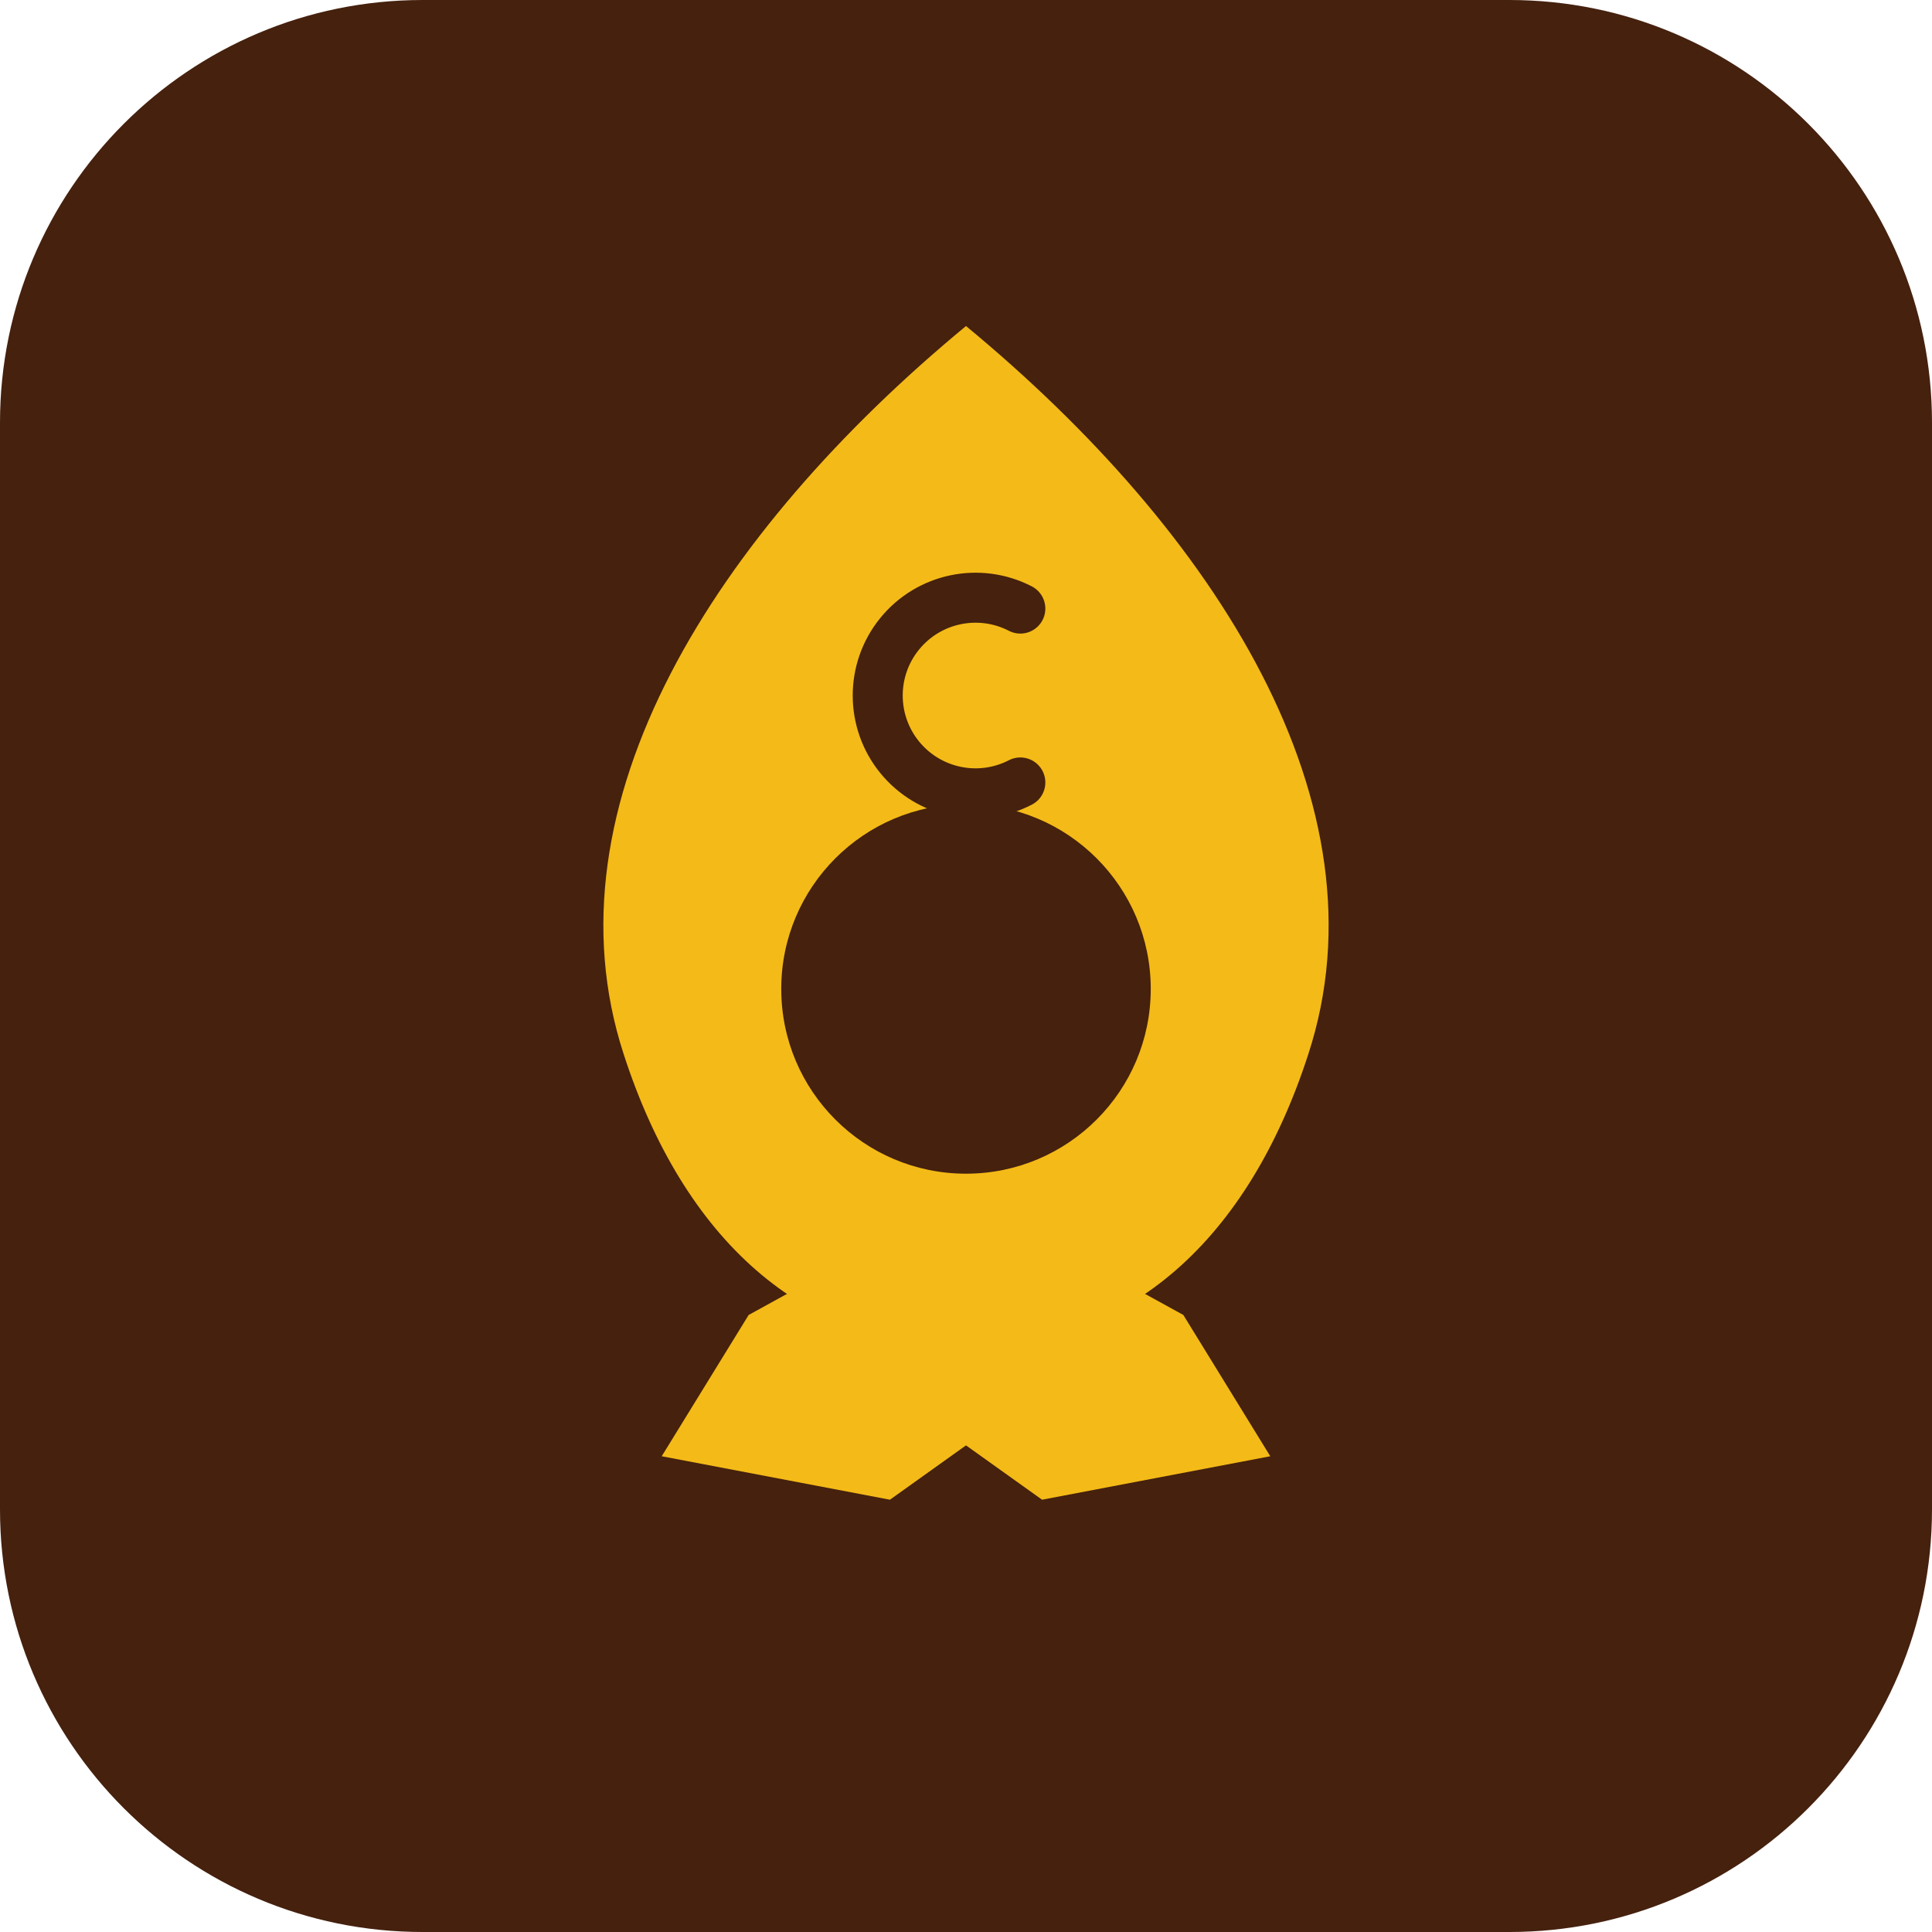
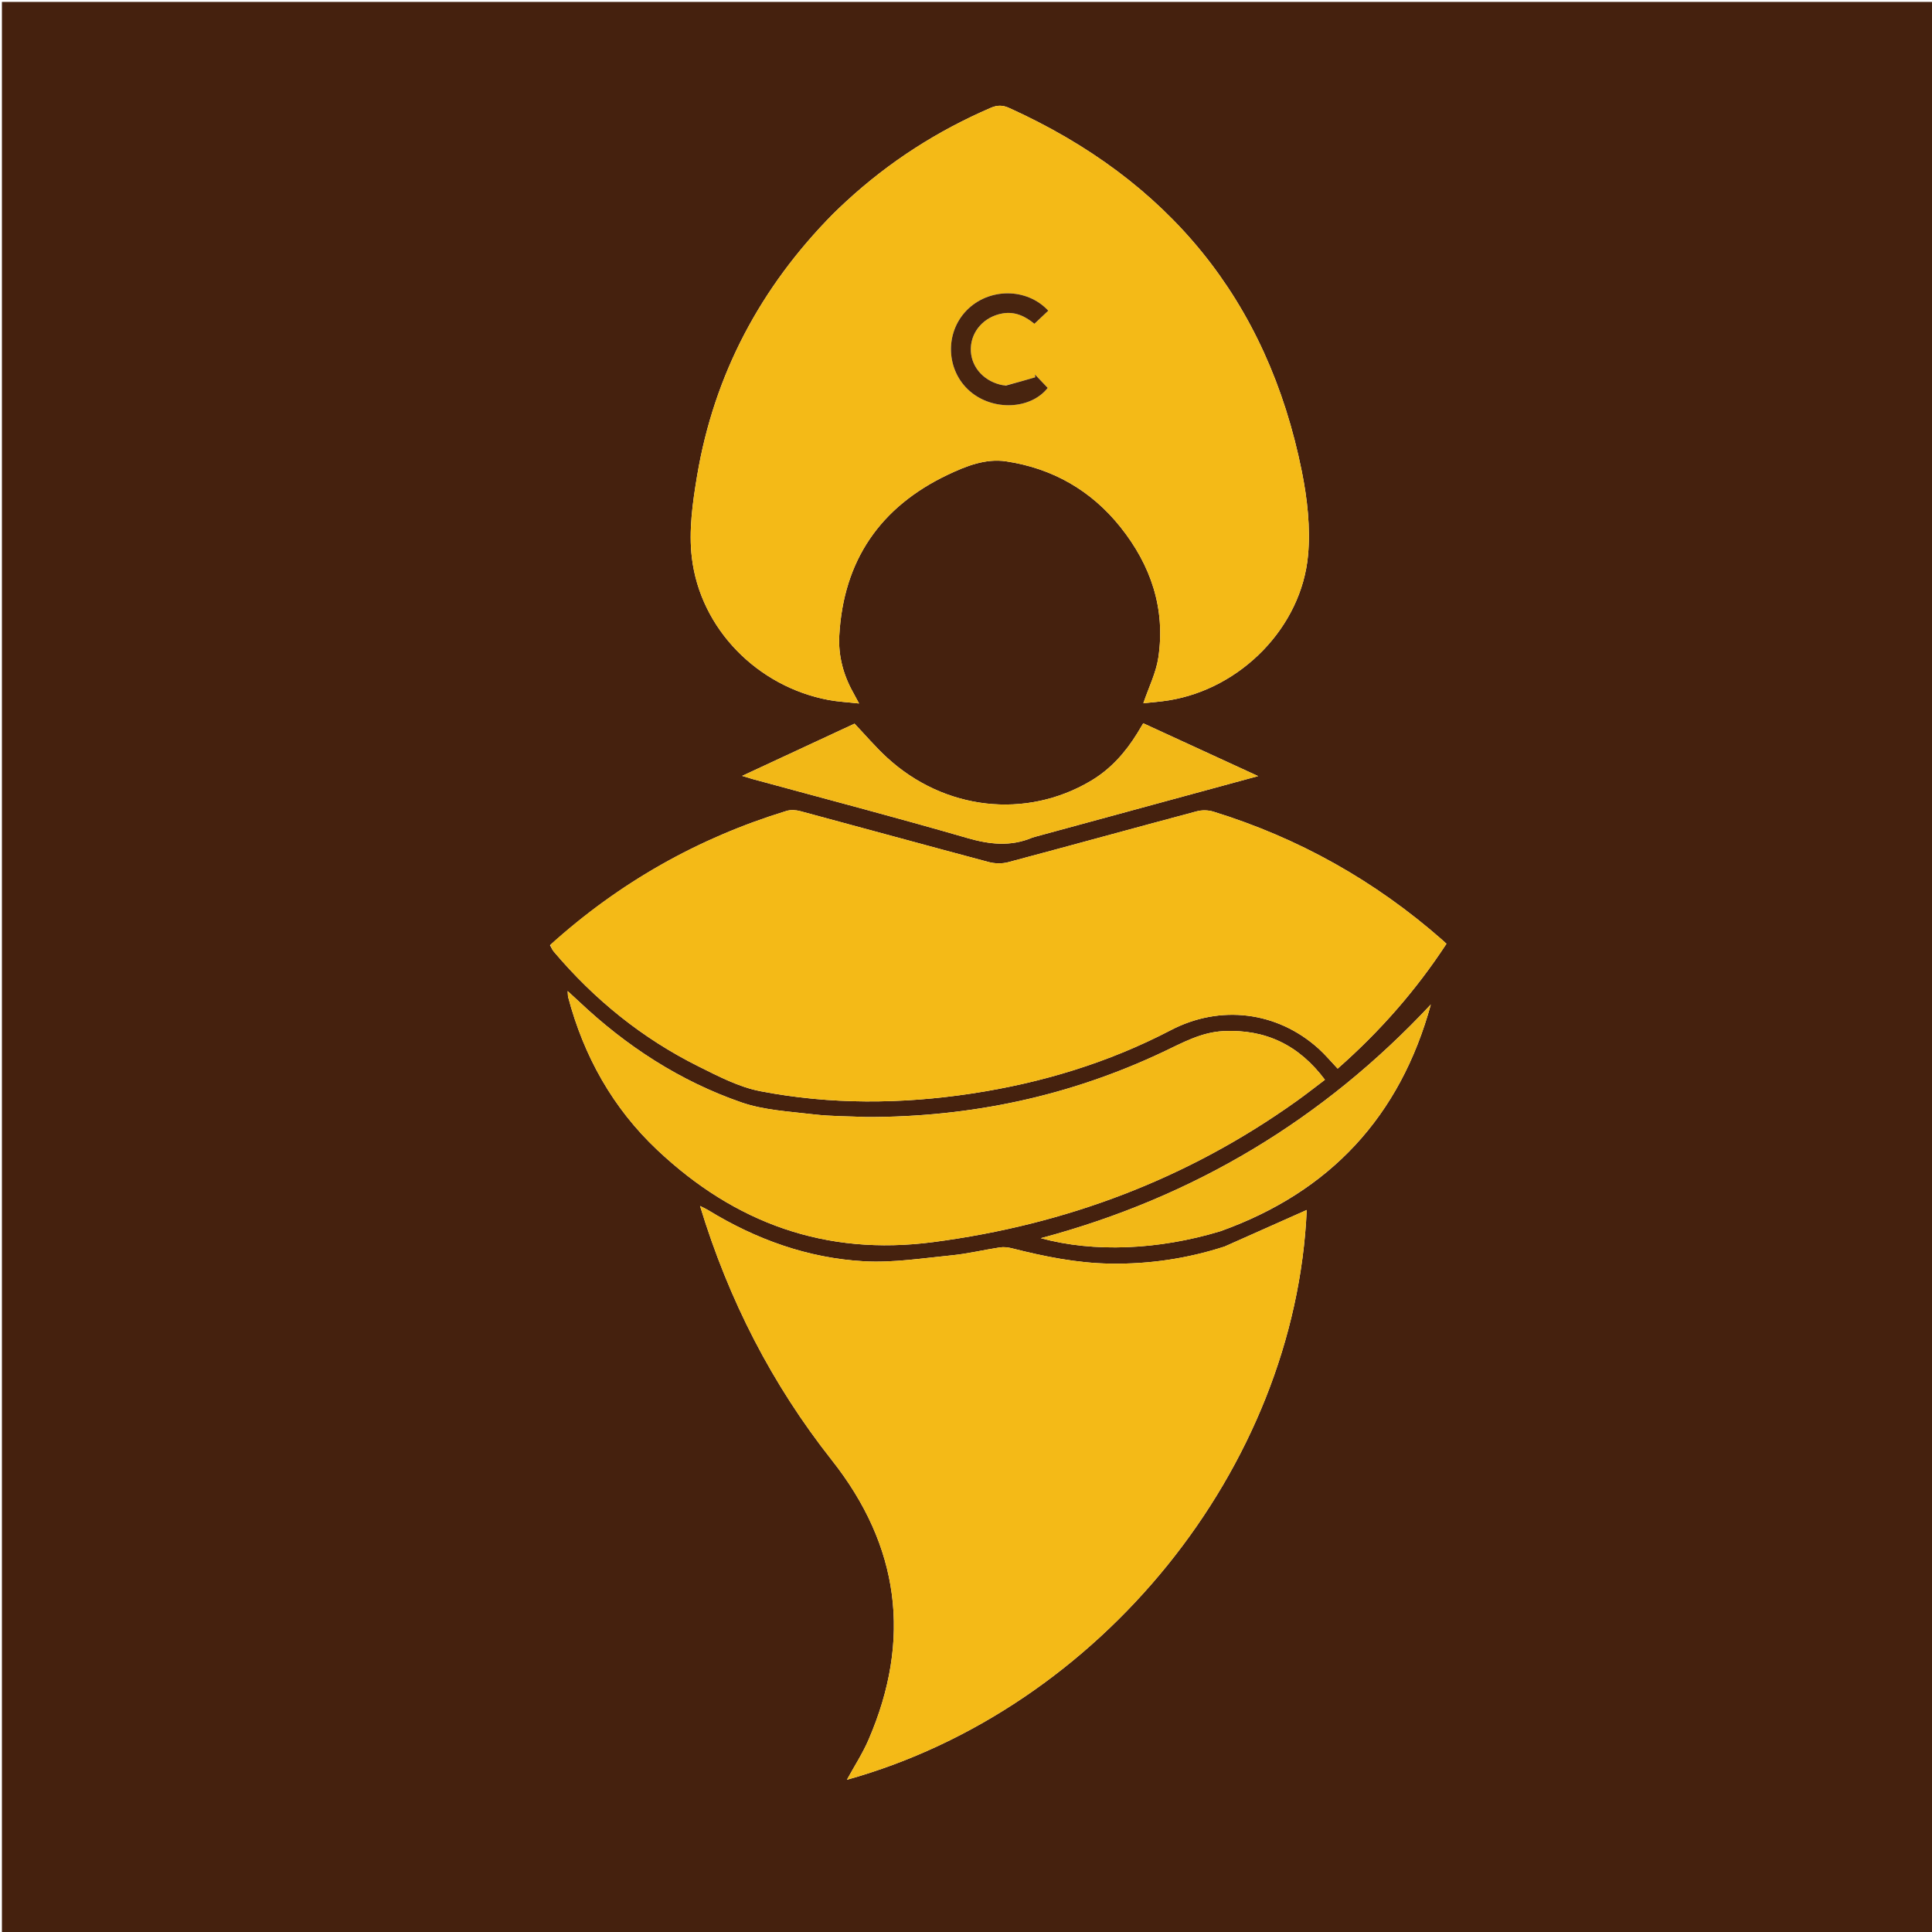
- <svg xmlns="http://www.w3.org/2000/svg" viewBox="0 0 64 64" role="img" aria-label="CyberSkill">
-   <rect width="64" height="64" rx="14" fill="#45210E" />
-   <g transform="translate(14 9) scale(0.36)">
-     <path fill="#F4BA17" fill-rule="evenodd" d="M50 5 C 27 24 11 49 18.5 72 C 24 89 35 99 50 99 C 65 99 76 89 81.5 72 C 89 49 73 24 50 5 Z          M50 66 m -17 0 a 17 17 0 1 0 34 0 a 17 17 0 1 0 -34 0 Z" />
-     <path d="M55 31 a 9 9 0 1 0 0 16" fill="none" stroke="#45210E" stroke-width="4.6" stroke-linecap="round" />
-     <path fill="#F4BA17" d="M30 96 L50 85 L70 96 L78 109 L57 113 L50 108 L43 113 L22 109 Z" />
-   </g>
+ <svg xmlns="http://www.w3.org/2000/svg" version="1.1" id="Layer_1" x="0px" y="0px" width="100%" viewBox="0 0 1007 1007" enable-background="new 0 0 1007 1007" xml:space="preserve">
+   <path fill="#45210E" opacity="1" stroke="none" d=" M560,1008   C373.333,1008 187.167,1008 1,1008   C1,672.333 1,336.667 1,1   C336.667,1 672.333,1 1008,1   C1008,336.667 1008,672.333 1008,1008   C858.833,1008 709.667,1008 560,1008  M440.744,105.242   C438.573,107.31 436.345,109.321 434.238,111.452   C396.51,149.624 372.276,194.939 363.356,247.94   C360.996,261.962 358.947,276.673 360.603,290.61   C365.03,327.865 394.91,357.906 431.835,364.831   C436.723,365.748 441.737,365.993 447.764,366.67   C446.254,363.858 445.508,362.41 444.71,360.991   C439.518,351.761 436.885,341.741 437.455,331.278   C439.59,292.12 458.815,264.154 494.094,247.402   C503.545,242.915 513.743,238.864 524.374,240.456   C548.543,244.076 568.703,255.555 584.001,274.713   C599.848,294.559 607.551,317.209 603.764,342.677   C602.575,350.677 598.728,358.282 595.936,366.544   C600.137,366.075 604.741,365.759 609.276,365.022   C646.763,358.929 678.394,326.947 681.791,289.351   C683.087,275.012 681.404,259.973 678.55,245.761   C660.578,156.263 608.759,93.667 525.889,56.229   C522.563,54.727 519.736,54.77 516.42,56.2   C488.641,68.187 463.511,84.231 440.744,105.242  M286.677,492.678   C287.33,493.794 287.836,495.033 288.658,496.006   C309.77,521 334.756,541.223 364.046,555.811   C374.407,560.972 385.115,566.593 396.292,568.75   C432.863,575.805 469.792,575.544 506.609,569.951   C542.883,564.44 577.637,553.955 610.255,536.939   C635.98,523.518 665.744,527.108 687.313,546.612   C690.824,549.787 693.879,553.466 697.215,556.985   C719.174,537.685 738.051,516.184 753.92,491.917   C752.88,490.958 752.287,490.387 751.67,489.845   C716.653,459.096 676.902,436.766 632.378,423.023   C629.714,422.201 626.424,422.162 623.726,422.883   C590.944,431.64 558.238,440.68 525.449,449.405   C522.301,450.243 518.535,450.164 515.372,449.322   C482.598,440.594 449.898,431.587 417.141,422.791   C414.867,422.181 412.115,422.007 409.909,422.684   C363.871,436.812 322.877,459.923 286.677,492.678  M638.194,649.759   C618.87,656.015 599.041,658.949 578.744,658.635   C561.321,658.367 544.38,654.933 527.566,650.671   C525.522,650.153 523.254,649.86 521.197,650.17   C512.81,651.433 504.514,653.468 496.094,654.298   C480.882,655.799 465.516,658.255 450.376,657.41   C421.185,655.781 394.125,646.063 369.145,630.772   C368.008,630.076 366.771,629.544 364.88,628.578   C379.822,677.662 402.386,721.588 433.602,761.124   C468.862,805.781 475.314,854.489 452.708,906.779   C449.581,914.013 445.212,920.709 441.424,927.657   C573.222,890.898 675.187,765.328 681.093,630.672   C667.339,636.799 653.132,643.127 638.194,649.759  M451.496,582.221   C442.351,581.799 433.143,581.909 424.076,580.828   C411.4,579.317 398.218,578.681 386.332,574.558   C354.337,563.46 326.346,545.237 301.71,521.949   C300.02,520.352 298.292,518.797 295.874,516.571   C296.026,518.457 295.98,519.135 296.145,519.757   C304.31,550.579 319.447,577.592 342.608,599.413   C382.986,637.454 430.264,654.772 486.435,647.405   C555.692,638.323 618.847,614.521 675.7,573.985   C680.676,570.438 685.477,566.646 690.582,562.8   C677.024,544.661 659.575,536.326 637.563,537.45   C626.044,538.039 616.34,543.515 606.234,548.289   C557.596,571.262 506.255,582.294 451.496,582.221  M539.676,436.107   C577.955,425.69 616.234,415.274 655.757,404.518   C635.089,395.016 615.544,386.03 595.877,376.988   C594.662,379.022 593.75,380.591 592.797,382.136   C586.595,392.198 578.925,400.845 568.666,406.952   C534.792,427.118 492.288,422.384 462.338,394.876   C456.382,389.406 451.112,383.188 445.401,377.183   C426.206,386.106 406.959,395.053 386.825,404.412   C389.269,405.156 390.646,405.614 392.044,405.996   C429.427,416.188 466.921,425.997 504.132,436.779   C515.782,440.154 526.683,441.361 537.944,436.637   C538.251,436.508 538.57,436.409 539.676,436.107  M636.169,641.72   C693.204,621.318 729.752,581.966 745.786,523.547   C689.811,583.442 622.343,624.065 542.504,645.373   C570.122,652.872 603.639,651.544 636.169,641.72  z" />
+   <path fill="#F4BA17" opacity="1" stroke="none" d=" M441.016,105.015   C463.511,84.231 488.641,68.187 516.42,56.2   C519.736,54.77 522.563,54.727 525.889,56.229   C608.759,93.667 660.578,156.263 678.55,245.761   C681.404,259.973 683.087,275.012 681.791,289.351   C678.394,326.947 646.763,358.929 609.276,365.022   C604.741,365.759 600.137,366.075 595.936,366.544   C598.728,358.282 602.575,350.677 603.764,342.677   C607.551,317.209 599.848,294.559 584.001,274.713   C568.703,255.555 548.543,244.076 524.374,240.456   C513.743,238.864 503.545,242.915 494.094,247.402   C458.815,264.154 439.59,292.12 437.455,331.278   C436.885,341.741 439.518,351.761 444.71,360.991   C445.508,362.41 446.254,363.858 447.764,366.67   C441.737,365.993 436.723,365.748 431.835,364.831   C394.91,357.906 365.03,327.865 360.603,290.61   C358.947,276.673 360.996,261.962 363.356,247.94   C372.276,194.939 396.51,149.624 434.238,111.452   C436.345,109.321 438.573,107.31 441.016,105.015  M523.796,200.964   C522.979,200.806 522.153,200.685 521.347,200.484   C511.965,198.15 505.74,190.44 506.015,181.512   C506.292,172.545 512.964,165.114 522.41,163.391   C528.999,162.189 534.425,164.853 539.153,168.767   C541.656,166.404 544.03,164.164 546.391,161.935   C535.208,149.869 515.326,149.927 503.765,161.837   C492.335,173.611 493.101,193.056 505.417,203.82   C517.457,214.343 537.193,213.509 546.094,202.189   C543.863,199.843 541.645,197.509 539.427,195.176   C539.478,195.664 539.529,196.153 539.579,196.642   C534.599,198.09 529.618,199.538 523.796,200.964  z" />
+   <path fill="#F4BA17" opacity="1" stroke="none" d=" M286.858,492.403   C322.877,459.923 363.871,436.812 409.909,422.684   C412.115,422.007 414.867,422.181 417.141,422.791   C449.898,431.587 482.598,440.594 515.372,449.322   C518.535,450.164 522.301,450.243 525.449,449.405   C558.238,440.68 590.944,431.64 623.726,422.883   C626.424,422.162 629.714,422.201 632.378,423.023   C676.902,436.766 716.653,459.096 751.67,489.845   C752.287,490.387 752.88,490.958 753.92,491.917   C738.051,516.184 719.174,537.685 697.215,556.985   C693.879,553.466 690.824,549.787 687.313,546.612   C665.744,527.108 635.98,523.518 610.255,536.939   C577.637,553.955 542.883,564.44 506.609,569.951   C469.792,575.544 432.863,575.805 396.292,568.75   C385.115,566.593 374.407,560.972 364.046,555.811   C334.756,541.223 309.77,521 288.658,496.006   C287.836,495.033 287.33,493.794 286.858,492.403  z" />
+   <path fill="#F4BA17" opacity="1" stroke="none" d=" M638.559,649.607   C653.132,643.127 667.339,636.799 681.093,630.672   C675.187,765.328 573.222,890.898 441.421,927.656   C445.212,920.709 449.581,914.013 452.708,906.779   C475.314,854.489 468.862,805.781 433.602,761.124   C402.386,721.588 379.822,677.662 364.88,628.578   C366.771,629.544 368.008,630.076 369.145,630.772   C394.125,646.063 421.185,655.781 450.376,657.41   C465.516,658.255 480.882,655.799 496.094,654.298   C504.514,653.468 512.81,651.433 521.197,650.17   C523.254,649.86 525.522,650.153 527.566,650.671   C544.38,654.933 561.321,658.367 578.744,658.635   C599.041,658.949 618.87,656.015 638.559,649.607  z" />
+   <path fill="#F3B917" opacity="1" stroke="none" d=" M451.997,582.225   C506.255,582.294 557.596,571.262 606.234,548.289   C616.34,543.515 626.044,538.039 637.563,537.45   C659.575,536.326 677.024,544.661 690.582,562.8   C685.477,566.646 680.676,570.438 675.7,573.985   C618.847,614.521 555.692,638.323 486.435,647.405   C430.264,654.772 382.986,637.454 342.608,599.413   C319.447,577.592 304.31,550.579 296.145,519.757   C295.98,519.135 296.026,518.457 295.874,516.571   C298.292,518.797 300.02,520.352 301.71,521.949   C326.346,545.237 354.337,563.46 386.332,574.558   C398.218,578.681 411.4,579.317 424.076,580.828   C433.143,581.909 442.351,581.799 451.997,582.225  z" />
+   <path fill="#F2B817" opacity="1" stroke="none" d=" M539.28,436.202   C538.57,436.409 538.251,436.508 537.944,436.637   C526.683,441.361 515.782,440.154 504.132,436.779   C466.921,425.997 429.427,416.188 392.044,405.996   C390.646,405.614 389.269,405.156 386.825,404.412   C406.959,395.053 426.206,386.106 445.401,377.183   C451.112,383.188 456.382,389.406 462.338,394.876   C492.288,422.384 534.792,427.118 568.666,406.952   C578.925,400.845 586.595,392.198 592.797,382.136   C593.75,380.591 594.662,379.022 595.877,376.988   C615.544,386.03 635.089,395.016 655.757,404.518   C616.234,415.274 577.955,425.69 539.28,436.202  z" />
+   <path fill="#F2B817" opacity="1" stroke="none" d=" M635.79,641.836   C603.639,651.544 570.122,652.872 542.504,645.373   C622.343,624.065 689.811,583.442 745.786,523.547   C729.752,581.966 693.204,621.318 635.79,641.836  z" />
+   <path fill="#48240F" opacity="1" stroke="none" d=" M524.217,200.975   C529.618,199.538 534.599,198.09 539.579,196.642   C539.529,196.153 539.478,195.664 539.427,195.176   C541.645,197.509 543.863,199.843 546.094,202.189   C537.193,213.509 517.457,214.343 505.417,203.82   C493.101,193.056 492.335,173.611 503.765,161.837   C515.326,149.927 535.208,149.869 546.391,161.935   C544.03,164.164 541.656,166.404 539.153,168.767   C534.425,164.853 528.999,162.189 522.41,163.391   C512.964,165.114 506.292,172.545 506.015,181.512   C505.74,190.44 511.965,198.15 521.347,200.484   C522.153,200.685 522.979,200.806 524.217,200.975  z" />
</svg>
